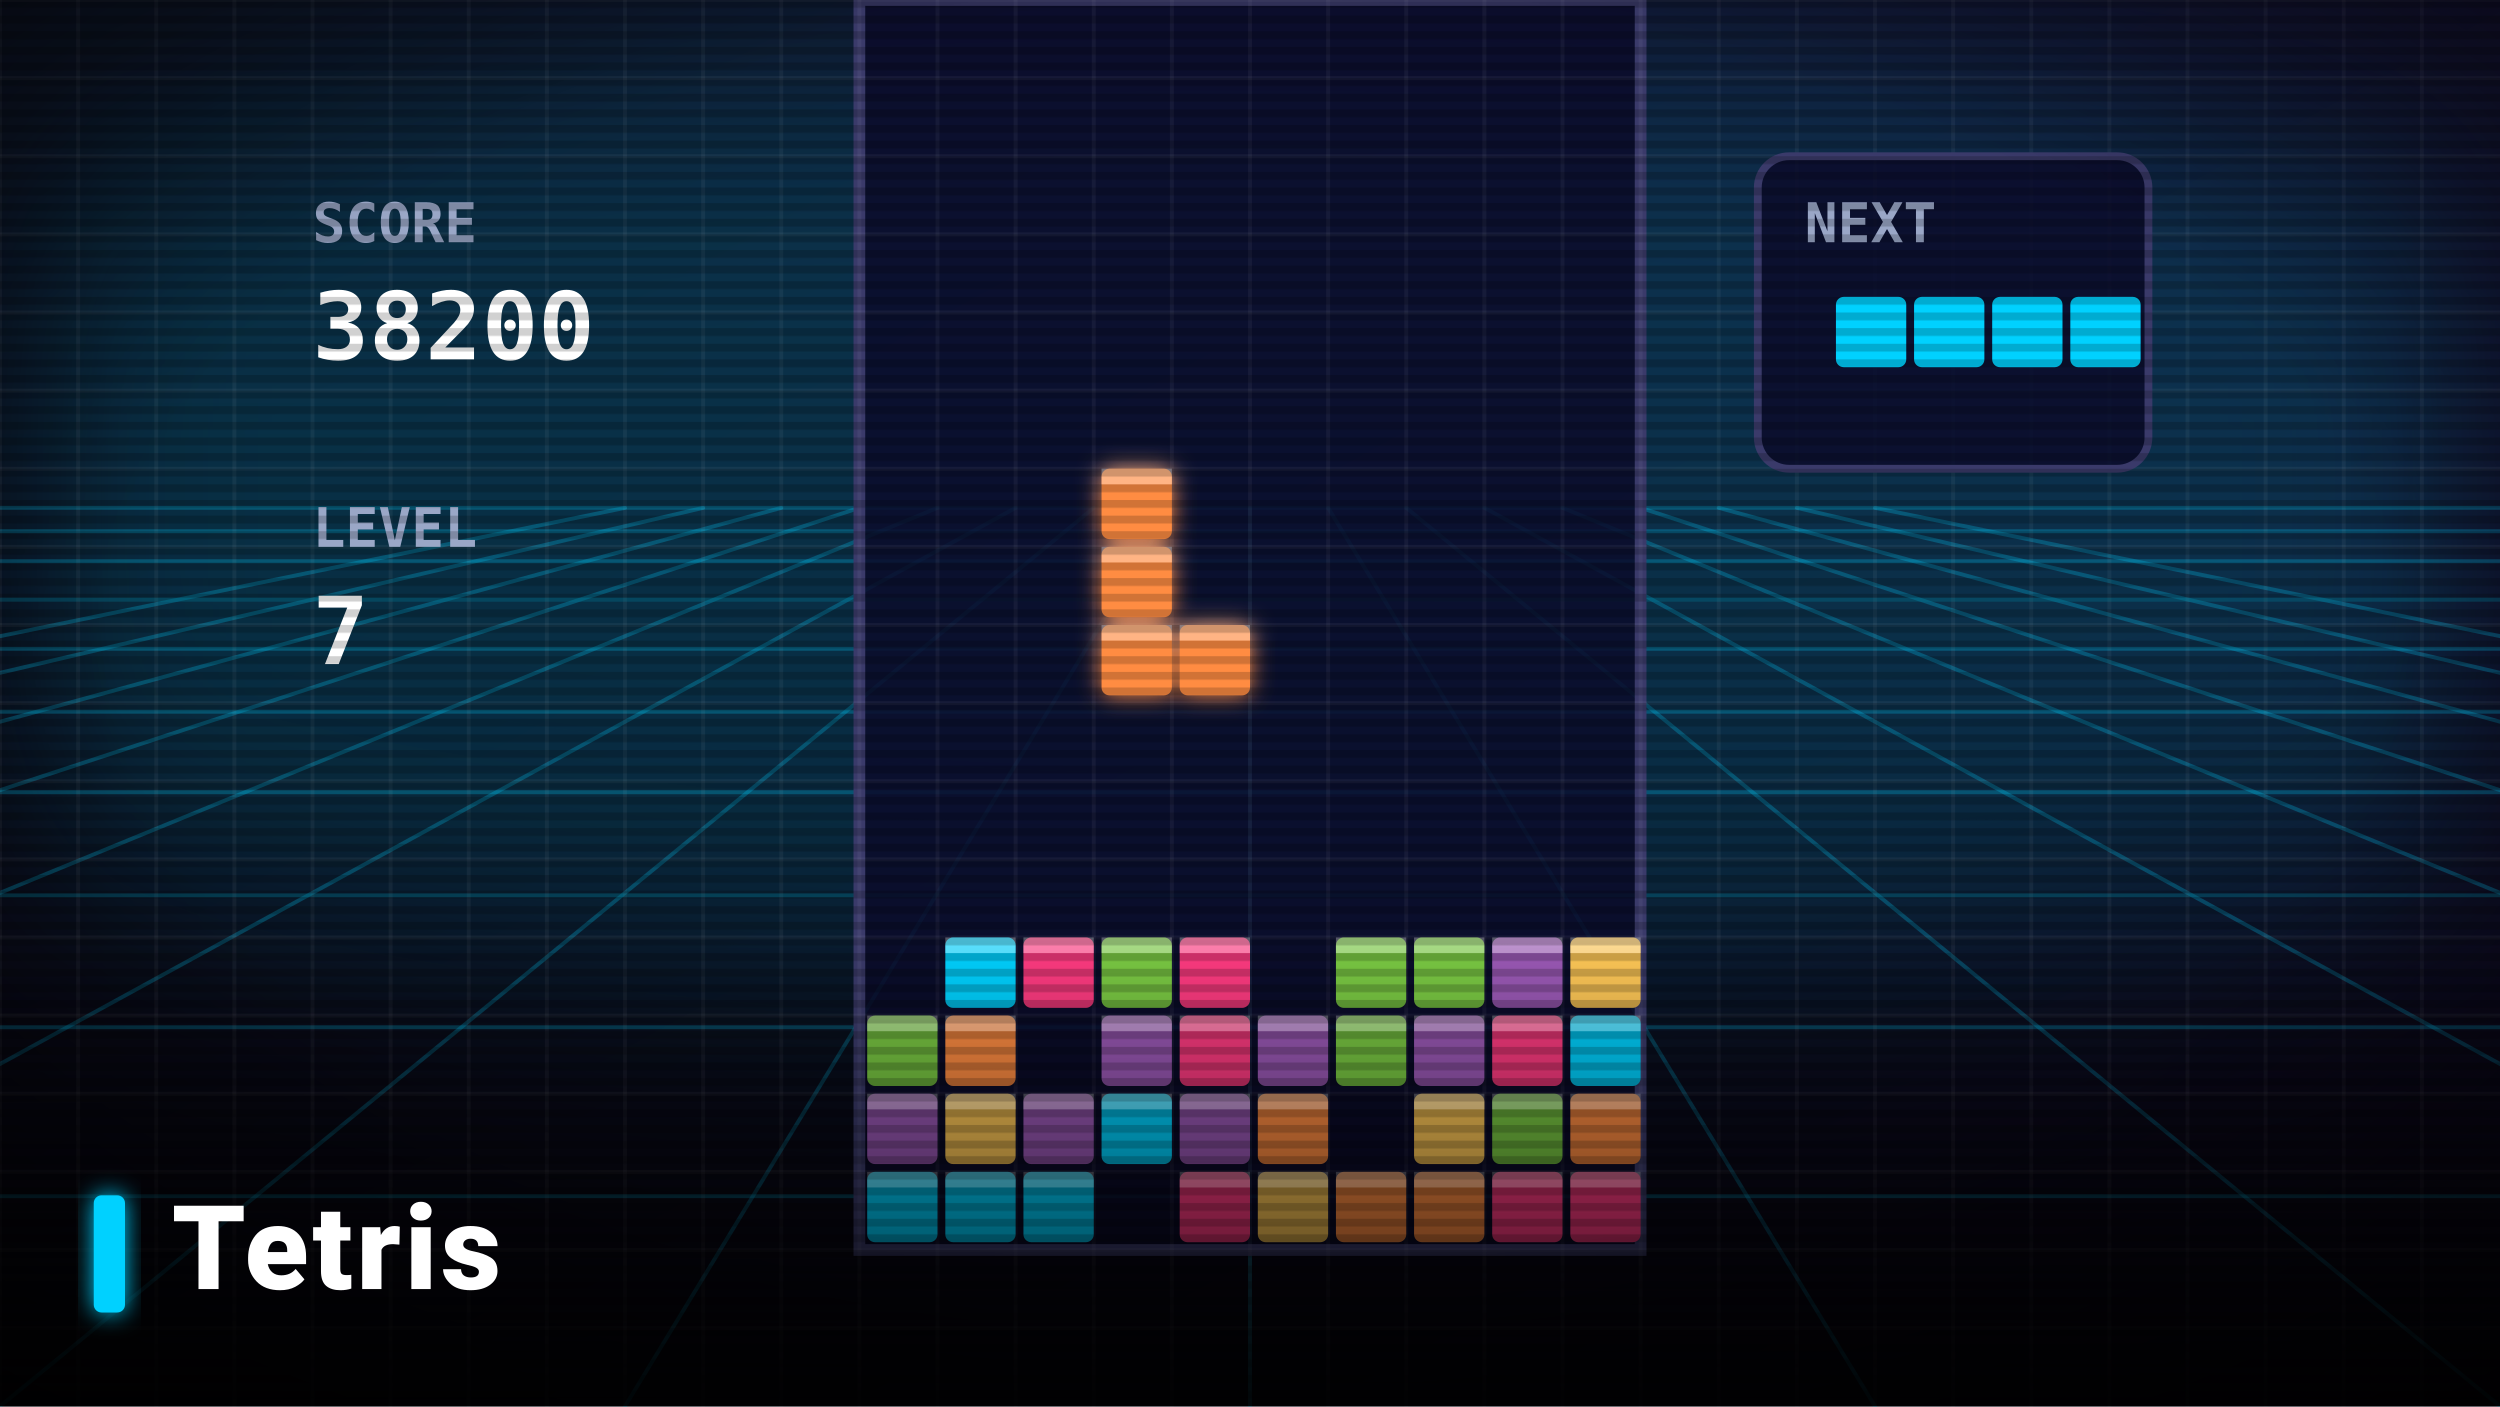
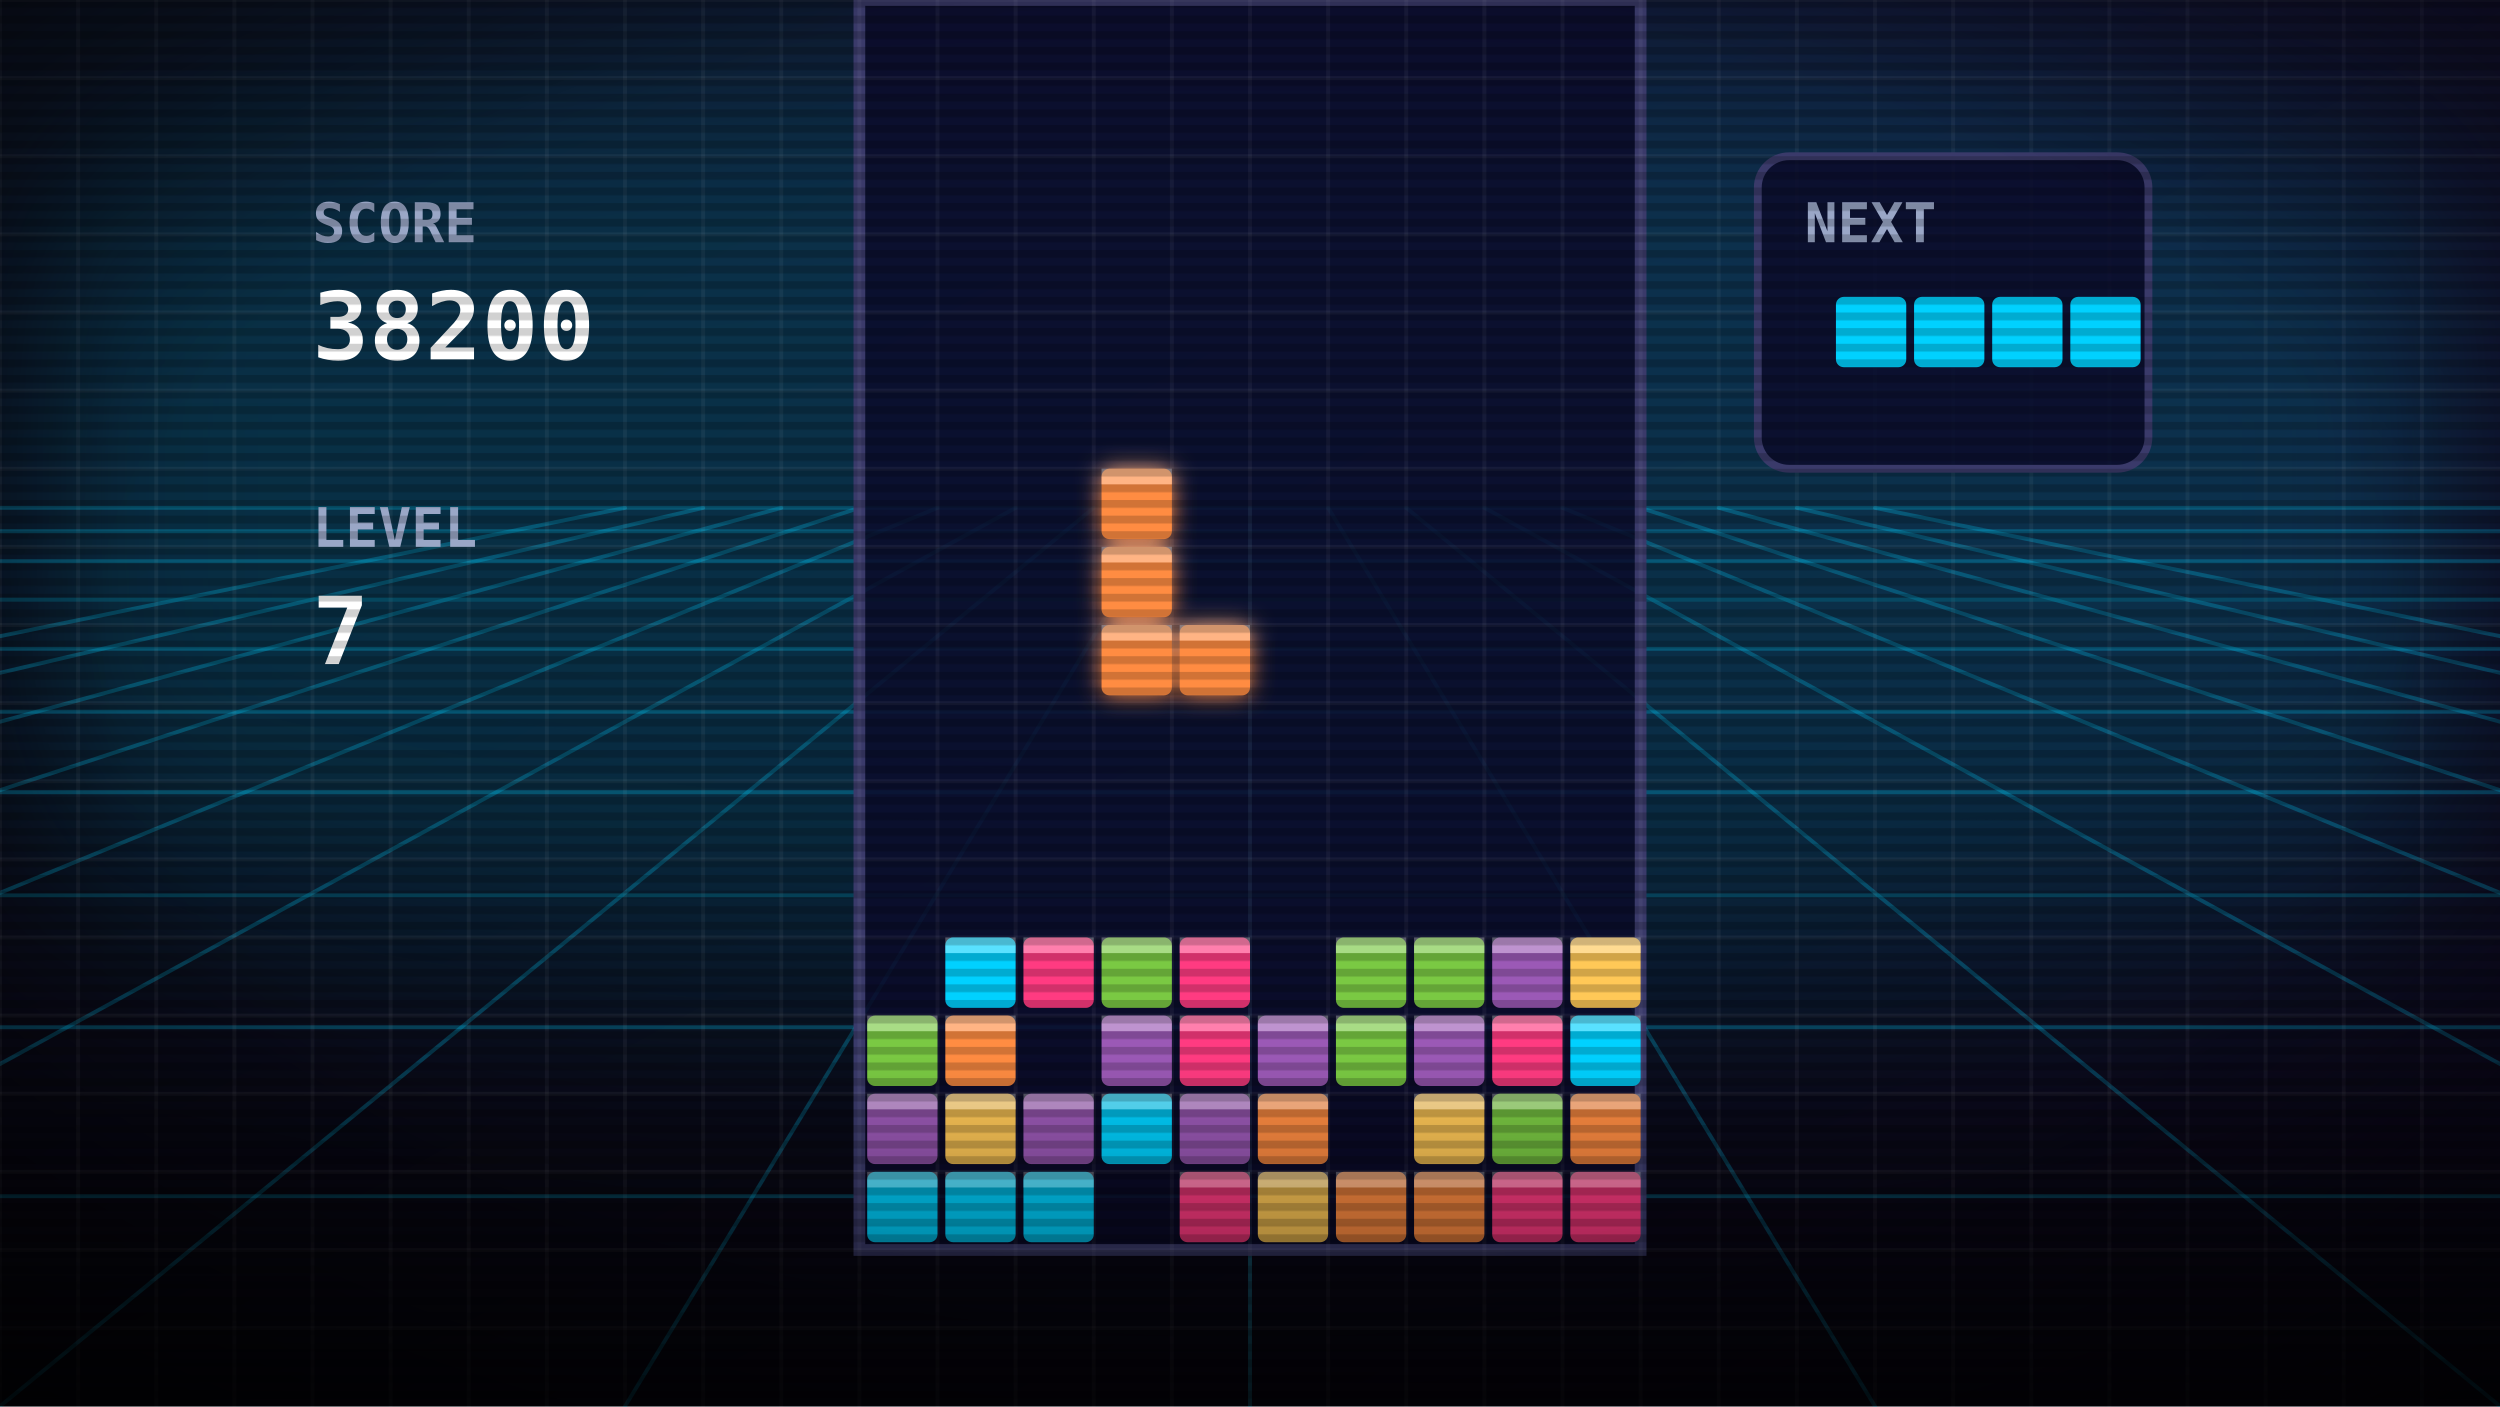
<svg xmlns="http://www.w3.org/2000/svg" viewBox="0 0 640 360" width="640" height="360" role="img" aria-label="Tetris">
  <defs>
    <linearGradient id="bg" x1="0" y1="0" x2="1" y2="1">
      <stop offset="0" stop-color="#0b1020" />
      <stop offset="1" stop-color="#1a1140" />
    </linearGradient>
    <linearGradient id="fade" x1="0" y1="0" x2="0" y2="1">
      <stop offset="0" stop-color="#000" stop-opacity="0" />
      <stop offset="1" stop-color="#000" stop-opacity=".85" />
    </linearGradient>
    <radialGradient id="vig" cx=".5" cy=".45" r=".75">
      <stop offset=".6" stop-color="#000" stop-opacity="0" />
      <stop offset="1" stop-color="#000" stop-opacity=".55" />
    </radialGradient>
    <pattern id="scan" width="4" height="4" patternUnits="userSpaceOnUse">
      <rect width="4" height="2" fill="#000" />
    </pattern>
    <radialGradient id="neb" cx=".3" cy=".3" r=".9">
      <stop offset="0" stop-color="#fff" stop-opacity=".06" />
      <stop offset="1" stop-color="#000" stop-opacity=".35" />
    </radialGradient>
    <linearGradient id="skyg" x1="0" y1="0" x2="0" y2="1">
      <stop offset="0" stop-color="#2f7bd0" />
      <stop offset=".7" stop-color="#9fd8ff" />
      <stop offset="1" stop-color="#d9f0ff" />
    </linearGradient>
    <linearGradient id="stoneg" x1="0" y1="0" x2="0" y2="1">
      <stop offset="0" stop-color="#000" stop-opacity=".2" />
      <stop offset="1" stop-color="#000" stop-opacity=".6" />
    </linearGradient>
    <linearGradient id="arcg" x1="0" y1="0" x2="0" y2="1">
      <stop offset="0" stop-color="#000" stop-opacity="0" />
      <stop offset=".4" stop-color="#000" stop-opacity=".35" />
      <stop offset="1" stop-color="#000" stop-opacity=".7" />
    </linearGradient>
    <filter id="grainf" x="0" y="0" width="100%" height="100%">
      <feTurbulence type="fractalNoise" baseFrequency=".9" numOctaves="2" stitchTiles="stitch" />
      <feColorMatrix values="0 0 0 0 1  0 0 0 0 1  0 0 0 0 1  0 0 0 .5 0" />
    </filter>
    <pattern id="grain" width="160" height="160" patternUnits="userSpaceOnUse">
      <rect width="160" height="160" filter="url(#grainf)" />
    </pattern>
    <filter id="blur30" x="-50%" y="-50%" width="200%" height="200%">
      <feGaussianBlur stdDeviation="30" />
    </filter>
    <filter id="blur2">
      <feGaussianBlur stdDeviation="2" />
    </filter>
    <filter id="glow" x="-50%" y="-50%" width="200%" height="200%">
      <feGaussianBlur stdDeviation="3" result="b" />
      <feMerge>
        <feMergeNode in="b" />
        <feMergeNode in="SourceGraphic" />
      </feMerge>
    </filter>
    <filter id="soft" x="-50%" y="-50%" width="200%" height="200%">
      <feGaussianBlur stdDeviation="18" />
    </filter>
    <filter id="shadow" x="-20%" y="-20%" width="140%" height="140%">
      <feDropShadow dx="0" dy="6" stdDeviation="5" flood-color="#000" flood-opacity=".5" />
    </filter>
  </defs>
  <rect width="640" height="360" fill="url(#bg)" />
  <rect width="640" height="360" fill="url(#arcg)" />
  <ellipse cx="320.0" cy="130" rx="420" ry="120" fill="#00d1ff" opacity="0.18" filter="url(#blur30)" />
  <line x1="160.0" y1="130" x2="-960.0" y2="360" stroke="#00d1ff" stroke-width="1" stroke-linecap="round" opacity="0.25" />
  <line x1="180.0" y1="130" x2="-800.0" y2="360" stroke="#00d1ff" stroke-width="1" stroke-linecap="round" opacity="0.25" />
  <line x1="200.0" y1="130" x2="-640.0" y2="360" stroke="#00d1ff" stroke-width="1" stroke-linecap="round" opacity="0.25" />
  <line x1="220.0" y1="130" x2="-480.0" y2="360" stroke="#00d1ff" stroke-width="1" stroke-linecap="round" opacity="0.25" />
  <line x1="240.0" y1="130" x2="-320.0" y2="360" stroke="#00d1ff" stroke-width="1" stroke-linecap="round" opacity="0.25" />
  <line x1="260.0" y1="130" x2="-160.0" y2="360" stroke="#00d1ff" stroke-width="1" stroke-linecap="round" opacity="0.25" />
  <line x1="280.0" y1="130" x2="0.0" y2="360" stroke="#00d1ff" stroke-width="1" stroke-linecap="round" opacity="0.25" />
  <line x1="300.0" y1="130" x2="160.0" y2="360" stroke="#00d1ff" stroke-width="1" stroke-linecap="round" opacity="0.25" />
  <line x1="320.0" y1="130" x2="320.0" y2="360" stroke="#00d1ff" stroke-width="1" stroke-linecap="round" opacity="0.25" />
  <line x1="340.0" y1="130" x2="480.0" y2="360" stroke="#00d1ff" stroke-width="1" stroke-linecap="round" opacity="0.25" />
  <line x1="360.0" y1="130" x2="640.0" y2="360" stroke="#00d1ff" stroke-width="1" stroke-linecap="round" opacity="0.25" />
  <line x1="380.0" y1="130" x2="800.0" y2="360" stroke="#00d1ff" stroke-width="1" stroke-linecap="round" opacity="0.25" />
  <line x1="400.0" y1="130" x2="960.0" y2="360" stroke="#00d1ff" stroke-width="1" stroke-linecap="round" opacity="0.25" />
  <line x1="420.0" y1="130" x2="1120.0" y2="360" stroke="#00d1ff" stroke-width="1" stroke-linecap="round" opacity="0.25" />
  <line x1="440.0" y1="130" x2="1280.0" y2="360" stroke="#00d1ff" stroke-width="1" stroke-linecap="round" opacity="0.25" />
  <line x1="460.0" y1="130" x2="1440.0" y2="360" stroke="#00d1ff" stroke-width="1" stroke-linecap="round" opacity="0.25" />
  <line x1="480.0" y1="130" x2="1600.0" y2="360" stroke="#00d1ff" stroke-width="1" stroke-linecap="round" opacity="0.25" />
  <line x1="0" y1="130" x2="640" y2="130" stroke="#00d1ff" stroke-width="1" stroke-linecap="round" opacity="0.25" />
  <line x1="0" y1="136" x2="640" y2="136" stroke="#00d1ff" stroke-width="1" stroke-linecap="round" opacity="0.25" />
  <line x1="0" y1="143.68" x2="640" y2="143.68" stroke="#00d1ff" stroke-width="1" stroke-linecap="round" opacity="0.25" />
  <line x1="0" y1="153.51" x2="640" y2="153.51" stroke="#00d1ff" stroke-width="1" stroke-linecap="round" opacity="0.25" />
  <line x1="0" y1="166.093" x2="640" y2="166.093" stroke="#00d1ff" stroke-width="1" stroke-linecap="round" opacity="0.25" />
  <line x1="0" y1="182.199" x2="640" y2="182.199" stroke="#00d1ff" stroke-width="1" stroke-linecap="round" opacity="0.25" />
  <line x1="0" y1="202.815" x2="640" y2="202.815" stroke="#00d1ff" stroke-width="1" stroke-linecap="round" opacity="0.25" />
  <line x1="0" y1="229.204" x2="640" y2="229.204" stroke="#00d1ff" stroke-width="1" stroke-linecap="round" opacity="0.25" />
  <line x1="0" y1="262.981" x2="640" y2="262.981" stroke="#00d1ff" stroke-width="1" stroke-linecap="round" opacity="0.25" />
  <line x1="0" y1="306.215" x2="640" y2="306.215" stroke="#00d1ff" stroke-width="1" stroke-linecap="round" opacity="0.25" />
  <rect x="220" y="0" width="200" height="320" fill="#0a0a2a" rx="0" opacity="0.85" />
  <rect x="220" y="0" width="200" height="320" fill="none" rx="0" opacity="1" stroke="#3a3a6a" stroke-width="3" />
  <line x1="0" y1="0" x2="0" y2="360" stroke="#fff" stroke-width="1" stroke-linecap="round" opacity="0.05" />
  <line x1="20" y1="0" x2="20" y2="360" stroke="#fff" stroke-width="1" stroke-linecap="round" opacity="0.05" />
  <line x1="40" y1="0" x2="40" y2="360" stroke="#fff" stroke-width="1" stroke-linecap="round" opacity="0.05" />
  <line x1="60" y1="0" x2="60" y2="360" stroke="#fff" stroke-width="1" stroke-linecap="round" opacity="0.05" />
  <line x1="80" y1="0" x2="80" y2="360" stroke="#fff" stroke-width="1" stroke-linecap="round" opacity="0.05" />
  <line x1="100" y1="0" x2="100" y2="360" stroke="#fff" stroke-width="1" stroke-linecap="round" opacity="0.05" />
  <line x1="120" y1="0" x2="120" y2="360" stroke="#fff" stroke-width="1" stroke-linecap="round" opacity="0.05" />
  <line x1="140" y1="0" x2="140" y2="360" stroke="#fff" stroke-width="1" stroke-linecap="round" opacity="0.05" />
  <line x1="160" y1="0" x2="160" y2="360" stroke="#fff" stroke-width="1" stroke-linecap="round" opacity="0.05" />
  <line x1="180" y1="0" x2="180" y2="360" stroke="#fff" stroke-width="1" stroke-linecap="round" opacity="0.05" />
  <line x1="200" y1="0" x2="200" y2="360" stroke="#fff" stroke-width="1" stroke-linecap="round" opacity="0.05" />
  <line x1="220" y1="0" x2="220" y2="360" stroke="#fff" stroke-width="1" stroke-linecap="round" opacity="0.05" />
  <line x1="240" y1="0" x2="240" y2="360" stroke="#fff" stroke-width="1" stroke-linecap="round" opacity="0.05" />
  <line x1="260" y1="0" x2="260" y2="360" stroke="#fff" stroke-width="1" stroke-linecap="round" opacity="0.05" />
  <line x1="280" y1="0" x2="280" y2="360" stroke="#fff" stroke-width="1" stroke-linecap="round" opacity="0.05" />
  <line x1="300" y1="0" x2="300" y2="360" stroke="#fff" stroke-width="1" stroke-linecap="round" opacity="0.05" />
  <line x1="320" y1="0" x2="320" y2="360" stroke="#fff" stroke-width="1" stroke-linecap="round" opacity="0.05" />
  <line x1="340" y1="0" x2="340" y2="360" stroke="#fff" stroke-width="1" stroke-linecap="round" opacity="0.05" />
  <line x1="360" y1="0" x2="360" y2="360" stroke="#fff" stroke-width="1" stroke-linecap="round" opacity="0.05" />
  <line x1="380" y1="0" x2="380" y2="360" stroke="#fff" stroke-width="1" stroke-linecap="round" opacity="0.05" />
  <line x1="400" y1="0" x2="400" y2="360" stroke="#fff" stroke-width="1" stroke-linecap="round" opacity="0.05" />
  <line x1="420" y1="0" x2="420" y2="360" stroke="#fff" stroke-width="1" stroke-linecap="round" opacity="0.05" />
  <line x1="440" y1="0" x2="440" y2="360" stroke="#fff" stroke-width="1" stroke-linecap="round" opacity="0.05" />
  <line x1="460" y1="0" x2="460" y2="360" stroke="#fff" stroke-width="1" stroke-linecap="round" opacity="0.05" />
  <line x1="480" y1="0" x2="480" y2="360" stroke="#fff" stroke-width="1" stroke-linecap="round" opacity="0.05" />
  <line x1="500" y1="0" x2="500" y2="360" stroke="#fff" stroke-width="1" stroke-linecap="round" opacity="0.05" />
  <line x1="520" y1="0" x2="520" y2="360" stroke="#fff" stroke-width="1" stroke-linecap="round" opacity="0.05" />
  <line x1="540" y1="0" x2="540" y2="360" stroke="#fff" stroke-width="1" stroke-linecap="round" opacity="0.05" />
  <line x1="560" y1="0" x2="560" y2="360" stroke="#fff" stroke-width="1" stroke-linecap="round" opacity="0.05" />
  <line x1="580" y1="0" x2="580" y2="360" stroke="#fff" stroke-width="1" stroke-linecap="round" opacity="0.05" />
  <line x1="600" y1="0" x2="600" y2="360" stroke="#fff" stroke-width="1" stroke-linecap="round" opacity="0.05" />
  <line x1="620" y1="0" x2="620" y2="360" stroke="#fff" stroke-width="1" stroke-linecap="round" opacity="0.05" />
  <line x1="0" y1="0" x2="640" y2="0" stroke="#fff" stroke-width="1" stroke-linecap="round" opacity="0.05" />
  <line x1="0" y1="20" x2="640" y2="20" stroke="#fff" stroke-width="1" stroke-linecap="round" opacity="0.05" />
  <line x1="0" y1="40" x2="640" y2="40" stroke="#fff" stroke-width="1" stroke-linecap="round" opacity="0.05" />
  <line x1="0" y1="60" x2="640" y2="60" stroke="#fff" stroke-width="1" stroke-linecap="round" opacity="0.05" />
  <line x1="0" y1="80" x2="640" y2="80" stroke="#fff" stroke-width="1" stroke-linecap="round" opacity="0.05" />
  <line x1="0" y1="100" x2="640" y2="100" stroke="#fff" stroke-width="1" stroke-linecap="round" opacity="0.05" />
  <line x1="0" y1="120" x2="640" y2="120" stroke="#fff" stroke-width="1" stroke-linecap="round" opacity="0.05" />
  <line x1="0" y1="140" x2="640" y2="140" stroke="#fff" stroke-width="1" stroke-linecap="round" opacity="0.05" />
  <line x1="0" y1="160" x2="640" y2="160" stroke="#fff" stroke-width="1" stroke-linecap="round" opacity="0.05" />
  <line x1="0" y1="180" x2="640" y2="180" stroke="#fff" stroke-width="1" stroke-linecap="round" opacity="0.05" />
  <line x1="0" y1="200" x2="640" y2="200" stroke="#fff" stroke-width="1" stroke-linecap="round" opacity="0.05" />
  <line x1="0" y1="220" x2="640" y2="220" stroke="#fff" stroke-width="1" stroke-linecap="round" opacity="0.05" />
  <line x1="0" y1="240" x2="640" y2="240" stroke="#fff" stroke-width="1" stroke-linecap="round" opacity="0.05" />
  <line x1="0" y1="260" x2="640" y2="260" stroke="#fff" stroke-width="1" stroke-linecap="round" opacity="0.05" />
  <line x1="0" y1="280" x2="640" y2="280" stroke="#fff" stroke-width="1" stroke-linecap="round" opacity="0.05" />
  <line x1="0" y1="300" x2="640" y2="300" stroke="#fff" stroke-width="1" stroke-linecap="round" opacity="0.05" />
  <line x1="0" y1="320" x2="640" y2="320" stroke="#fff" stroke-width="1" stroke-linecap="round" opacity="0.05" />
  <line x1="0" y1="340" x2="640" y2="340" stroke="#fff" stroke-width="1" stroke-linecap="round" opacity="0.05" />
  <rect x="222" y="300" width="18" height="18" fill="#00d1ff" rx="2" opacity="1" />
  <rect x="222" y="300" width="18" height="4" fill="#fff" rx="0" opacity="0.35" />
  <rect x="242" y="300" width="18" height="18" fill="#00d1ff" rx="2" opacity="1" />
  <rect x="242" y="300" width="18" height="4" fill="#fff" rx="0" opacity="0.35" />
  <rect x="262" y="300" width="18" height="18" fill="#00d1ff" rx="2" opacity="1" />
  <rect x="262" y="300" width="18" height="4" fill="#fff" rx="0" opacity="0.35" />
  <rect x="302" y="300" width="18" height="18" fill="#ff3b81" rx="2" opacity="1" />
  <rect x="302" y="300" width="18" height="4" fill="#fff" rx="0" opacity="0.35" />
  <rect x="322" y="300" width="18" height="18" fill="#ffc857" rx="2" opacity="1" />
  <rect x="322" y="300" width="18" height="4" fill="#fff" rx="0" opacity="0.35" />
  <rect x="342" y="300" width="18" height="18" fill="#ff8c42" rx="2" opacity="1" />
  <rect x="342" y="300" width="18" height="4" fill="#fff" rx="0" opacity="0.35" />
  <rect x="362" y="300" width="18" height="18" fill="#ff8c42" rx="2" opacity="1" />
  <rect x="362" y="300" width="18" height="4" fill="#fff" rx="0" opacity="0.35" />
  <rect x="382" y="300" width="18" height="18" fill="#ff3b81" rx="2" opacity="1" />
  <rect x="382" y="300" width="18" height="4" fill="#fff" rx="0" opacity="0.35" />
  <rect x="402" y="300" width="18" height="18" fill="#ff3b81" rx="2" opacity="1" />
  <rect x="402" y="300" width="18" height="4" fill="#fff" rx="0" opacity="0.35" />
  <rect x="222" y="280" width="18" height="18" fill="#9b59b6" rx="2" opacity="1" />
  <rect x="222" y="280" width="18" height="4" fill="#fff" rx="0" opacity="0.35" />
  <rect x="242" y="280" width="18" height="18" fill="#ffc857" rx="2" opacity="1" />
  <rect x="242" y="280" width="18" height="4" fill="#fff" rx="0" opacity="0.35" />
  <rect x="262" y="280" width="18" height="18" fill="#9b59b6" rx="2" opacity="1" />
  <rect x="262" y="280" width="18" height="4" fill="#fff" rx="0" opacity="0.35" />
  <rect x="282" y="280" width="18" height="18" fill="#00d1ff" rx="2" opacity="1" />
  <rect x="282" y="280" width="18" height="4" fill="#fff" rx="0" opacity="0.35" />
  <rect x="302" y="280" width="18" height="18" fill="#9b59b6" rx="2" opacity="1" />
  <rect x="302" y="280" width="18" height="4" fill="#fff" rx="0" opacity="0.35" />
  <rect x="322" y="280" width="18" height="18" fill="#ff8c42" rx="2" opacity="1" />
  <rect x="322" y="280" width="18" height="4" fill="#fff" rx="0" opacity="0.35" />
  <rect x="362" y="280" width="18" height="18" fill="#ffc857" rx="2" opacity="1" />
  <rect x="362" y="280" width="18" height="4" fill="#fff" rx="0" opacity="0.35" />
  <rect x="382" y="280" width="18" height="18" fill="#7ac943" rx="2" opacity="1" />
  <rect x="382" y="280" width="18" height="4" fill="#fff" rx="0" opacity="0.35" />
  <rect x="402" y="280" width="18" height="18" fill="#ff8c42" rx="2" opacity="1" />
  <rect x="402" y="280" width="18" height="4" fill="#fff" rx="0" opacity="0.35" />
  <rect x="222" y="260" width="18" height="18" fill="#7ac943" rx="2" opacity="1" />
  <rect x="222" y="260" width="18" height="4" fill="#fff" rx="0" opacity="0.35" />
  <rect x="242" y="260" width="18" height="18" fill="#ff8c42" rx="2" opacity="1" />
  <rect x="242" y="260" width="18" height="4" fill="#fff" rx="0" opacity="0.35" />
  <rect x="282" y="260" width="18" height="18" fill="#9b59b6" rx="2" opacity="1" />
  <rect x="282" y="260" width="18" height="4" fill="#fff" rx="0" opacity="0.35" />
  <rect x="302" y="260" width="18" height="18" fill="#ff3b81" rx="2" opacity="1" />
  <rect x="302" y="260" width="18" height="4" fill="#fff" rx="0" opacity="0.35" />
  <rect x="322" y="260" width="18" height="18" fill="#9b59b6" rx="2" opacity="1" />
  <rect x="322" y="260" width="18" height="4" fill="#fff" rx="0" opacity="0.35" />
  <rect x="342" y="260" width="18" height="18" fill="#7ac943" rx="2" opacity="1" />
  <rect x="342" y="260" width="18" height="4" fill="#fff" rx="0" opacity="0.35" />
  <rect x="362" y="260" width="18" height="18" fill="#9b59b6" rx="2" opacity="1" />
  <rect x="362" y="260" width="18" height="4" fill="#fff" rx="0" opacity="0.35" />
  <rect x="382" y="260" width="18" height="18" fill="#ff3b81" rx="2" opacity="1" />
  <rect x="382" y="260" width="18" height="4" fill="#fff" rx="0" opacity="0.35" />
  <rect x="402" y="260" width="18" height="18" fill="#00d1ff" rx="2" opacity="1" />
  <rect x="402" y="260" width="18" height="4" fill="#fff" rx="0" opacity="0.35" />
  <rect x="242" y="240" width="18" height="18" fill="#00d1ff" rx="2" opacity="1" />
  <rect x="242" y="240" width="18" height="4" fill="#fff" rx="0" opacity="0.35" />
  <rect x="262" y="240" width="18" height="18" fill="#ff3b81" rx="2" opacity="1" />
  <rect x="262" y="240" width="18" height="4" fill="#fff" rx="0" opacity="0.35" />
  <rect x="282" y="240" width="18" height="18" fill="#7ac943" rx="2" opacity="1" />
  <rect x="282" y="240" width="18" height="4" fill="#fff" rx="0" opacity="0.35" />
  <rect x="302" y="240" width="18" height="18" fill="#ff3b81" rx="2" opacity="1" />
  <rect x="302" y="240" width="18" height="4" fill="#fff" rx="0" opacity="0.35" />
  <rect x="342" y="240" width="18" height="18" fill="#7ac943" rx="2" opacity="1" />
  <rect x="342" y="240" width="18" height="4" fill="#fff" rx="0" opacity="0.35" />
  <rect x="362" y="240" width="18" height="18" fill="#7ac943" rx="2" opacity="1" />
  <rect x="362" y="240" width="18" height="4" fill="#fff" rx="0" opacity="0.35" />
  <rect x="382" y="240" width="18" height="18" fill="#9b59b6" rx="2" opacity="1" />
  <rect x="382" y="240" width="18" height="4" fill="#fff" rx="0" opacity="0.35" />
  <rect x="402" y="240" width="18" height="18" fill="#ffc857" rx="2" opacity="1" />
  <rect x="402" y="240" width="18" height="4" fill="#fff" rx="0" opacity="0.35" />
  <g filter="url(#glow)">
    <rect x="282" y="120" width="18" height="18" fill="#ff8c42" rx="2" opacity="1" />
    <rect x="282" y="120" width="18" height="4" fill="#fff" rx="0" opacity="0.35" />
    <rect x="282" y="140" width="18" height="18" fill="#ff8c42" rx="2" opacity="1" />
    <rect x="282" y="140" width="18" height="4" fill="#fff" rx="0" opacity="0.35" />
    <rect x="282" y="160" width="18" height="18" fill="#ff8c42" rx="2" opacity="1" />
    <rect x="282" y="160" width="18" height="4" fill="#fff" rx="0" opacity="0.35" />
    <rect x="302" y="160" width="18" height="18" fill="#ff8c42" rx="2" opacity="1" />
    <rect x="302" y="160" width="18" height="4" fill="#fff" rx="0" opacity="0.35" />
  </g>
  <rect x="450" y="40" width="100" height="80" fill="#0a0a2a" rx="8" opacity="0.85" />
  <rect x="450" y="40" width="100" height="80" fill="none" rx="8" opacity="1" stroke="#3a3a6a" stroke-width="2" />
  <text x="462" y="62" font-family="monospace" font-weight="bold" font-size="14" fill="#9aa7c7" opacity="1">NEXT</text>
  <rect x="470" y="76" width="18" height="18" fill="#00d1ff" rx="2" opacity="1" />
  <rect x="490" y="76" width="18" height="18" fill="#00d1ff" rx="2" opacity="1" />
  <rect x="510" y="76" width="18" height="18" fill="#00d1ff" rx="2" opacity="1" />
  <rect x="530" y="76" width="18" height="18" fill="#00d1ff" rx="2" opacity="1" />
  <text x="80" y="62" font-family="monospace" font-weight="bold" font-size="14" fill="#9aa7c7" opacity="1">SCORE</text>
  <text x="80" y="92" font-family="monospace" font-weight="bold" font-size="24" fill="#fff" opacity="1">38200</text>
  <text x="80" y="140" font-family="monospace" font-weight="bold" font-size="14" fill="#9aa7c7" opacity="1">LEVEL</text>
  <text x="80" y="170" font-family="monospace" font-weight="bold" font-size="24" fill="#fff" opacity="1">7</text>
  <rect width="640" height="360" fill="url(#scan)" opacity=".18" />
  <rect width="640" height="360" fill="url(#vig)" />
-   <rect x="0" y="240" width="640" height="120" fill="url(#fade)" />
-   <rect x="24" y="306" width="8" height="30" fill="#00d1ff" rx="2" filter="url(#glow)" />
-   <text x="44" y="330" font-family="ui-sans-serif,system-ui,Segoe UI,Roboto,Helvetica,Arial" font-size="30" font-weight="800" fill="#fff" letter-spacing="1">Tetris</text>
+   <rect x="0" y="270" width="640" height="90" fill="url(#fade)" opacity=".7" />
</svg>
